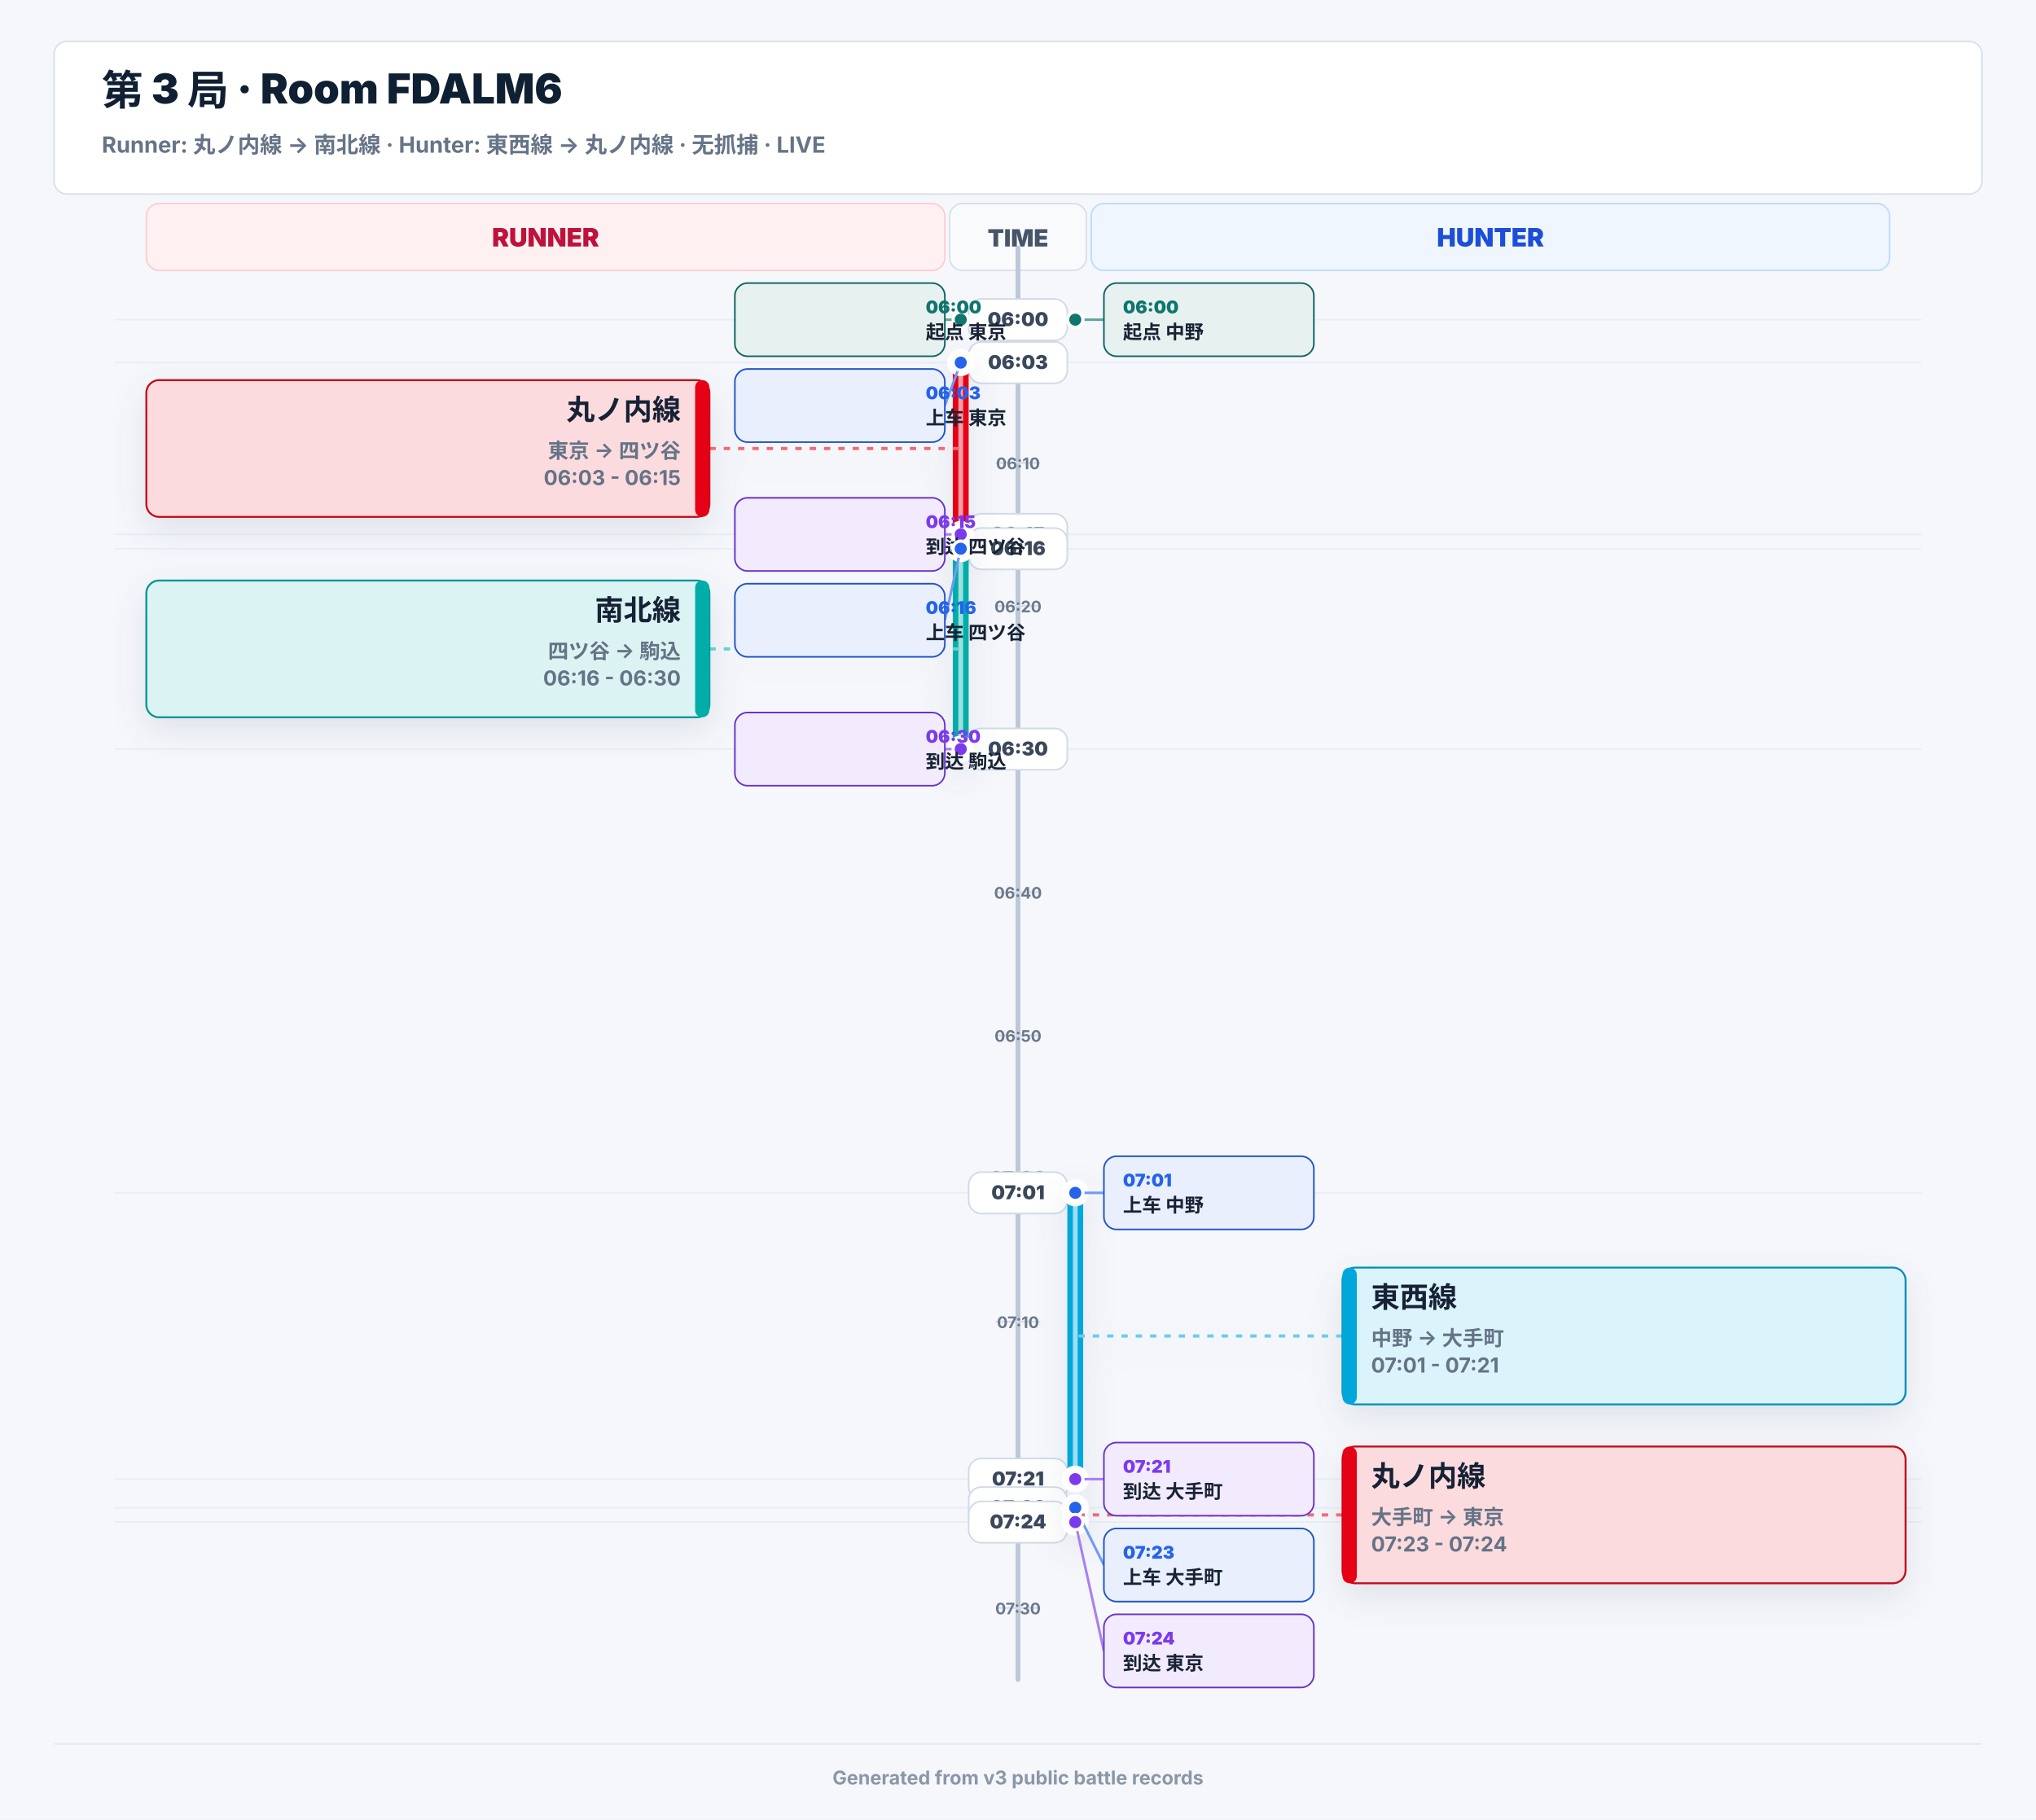
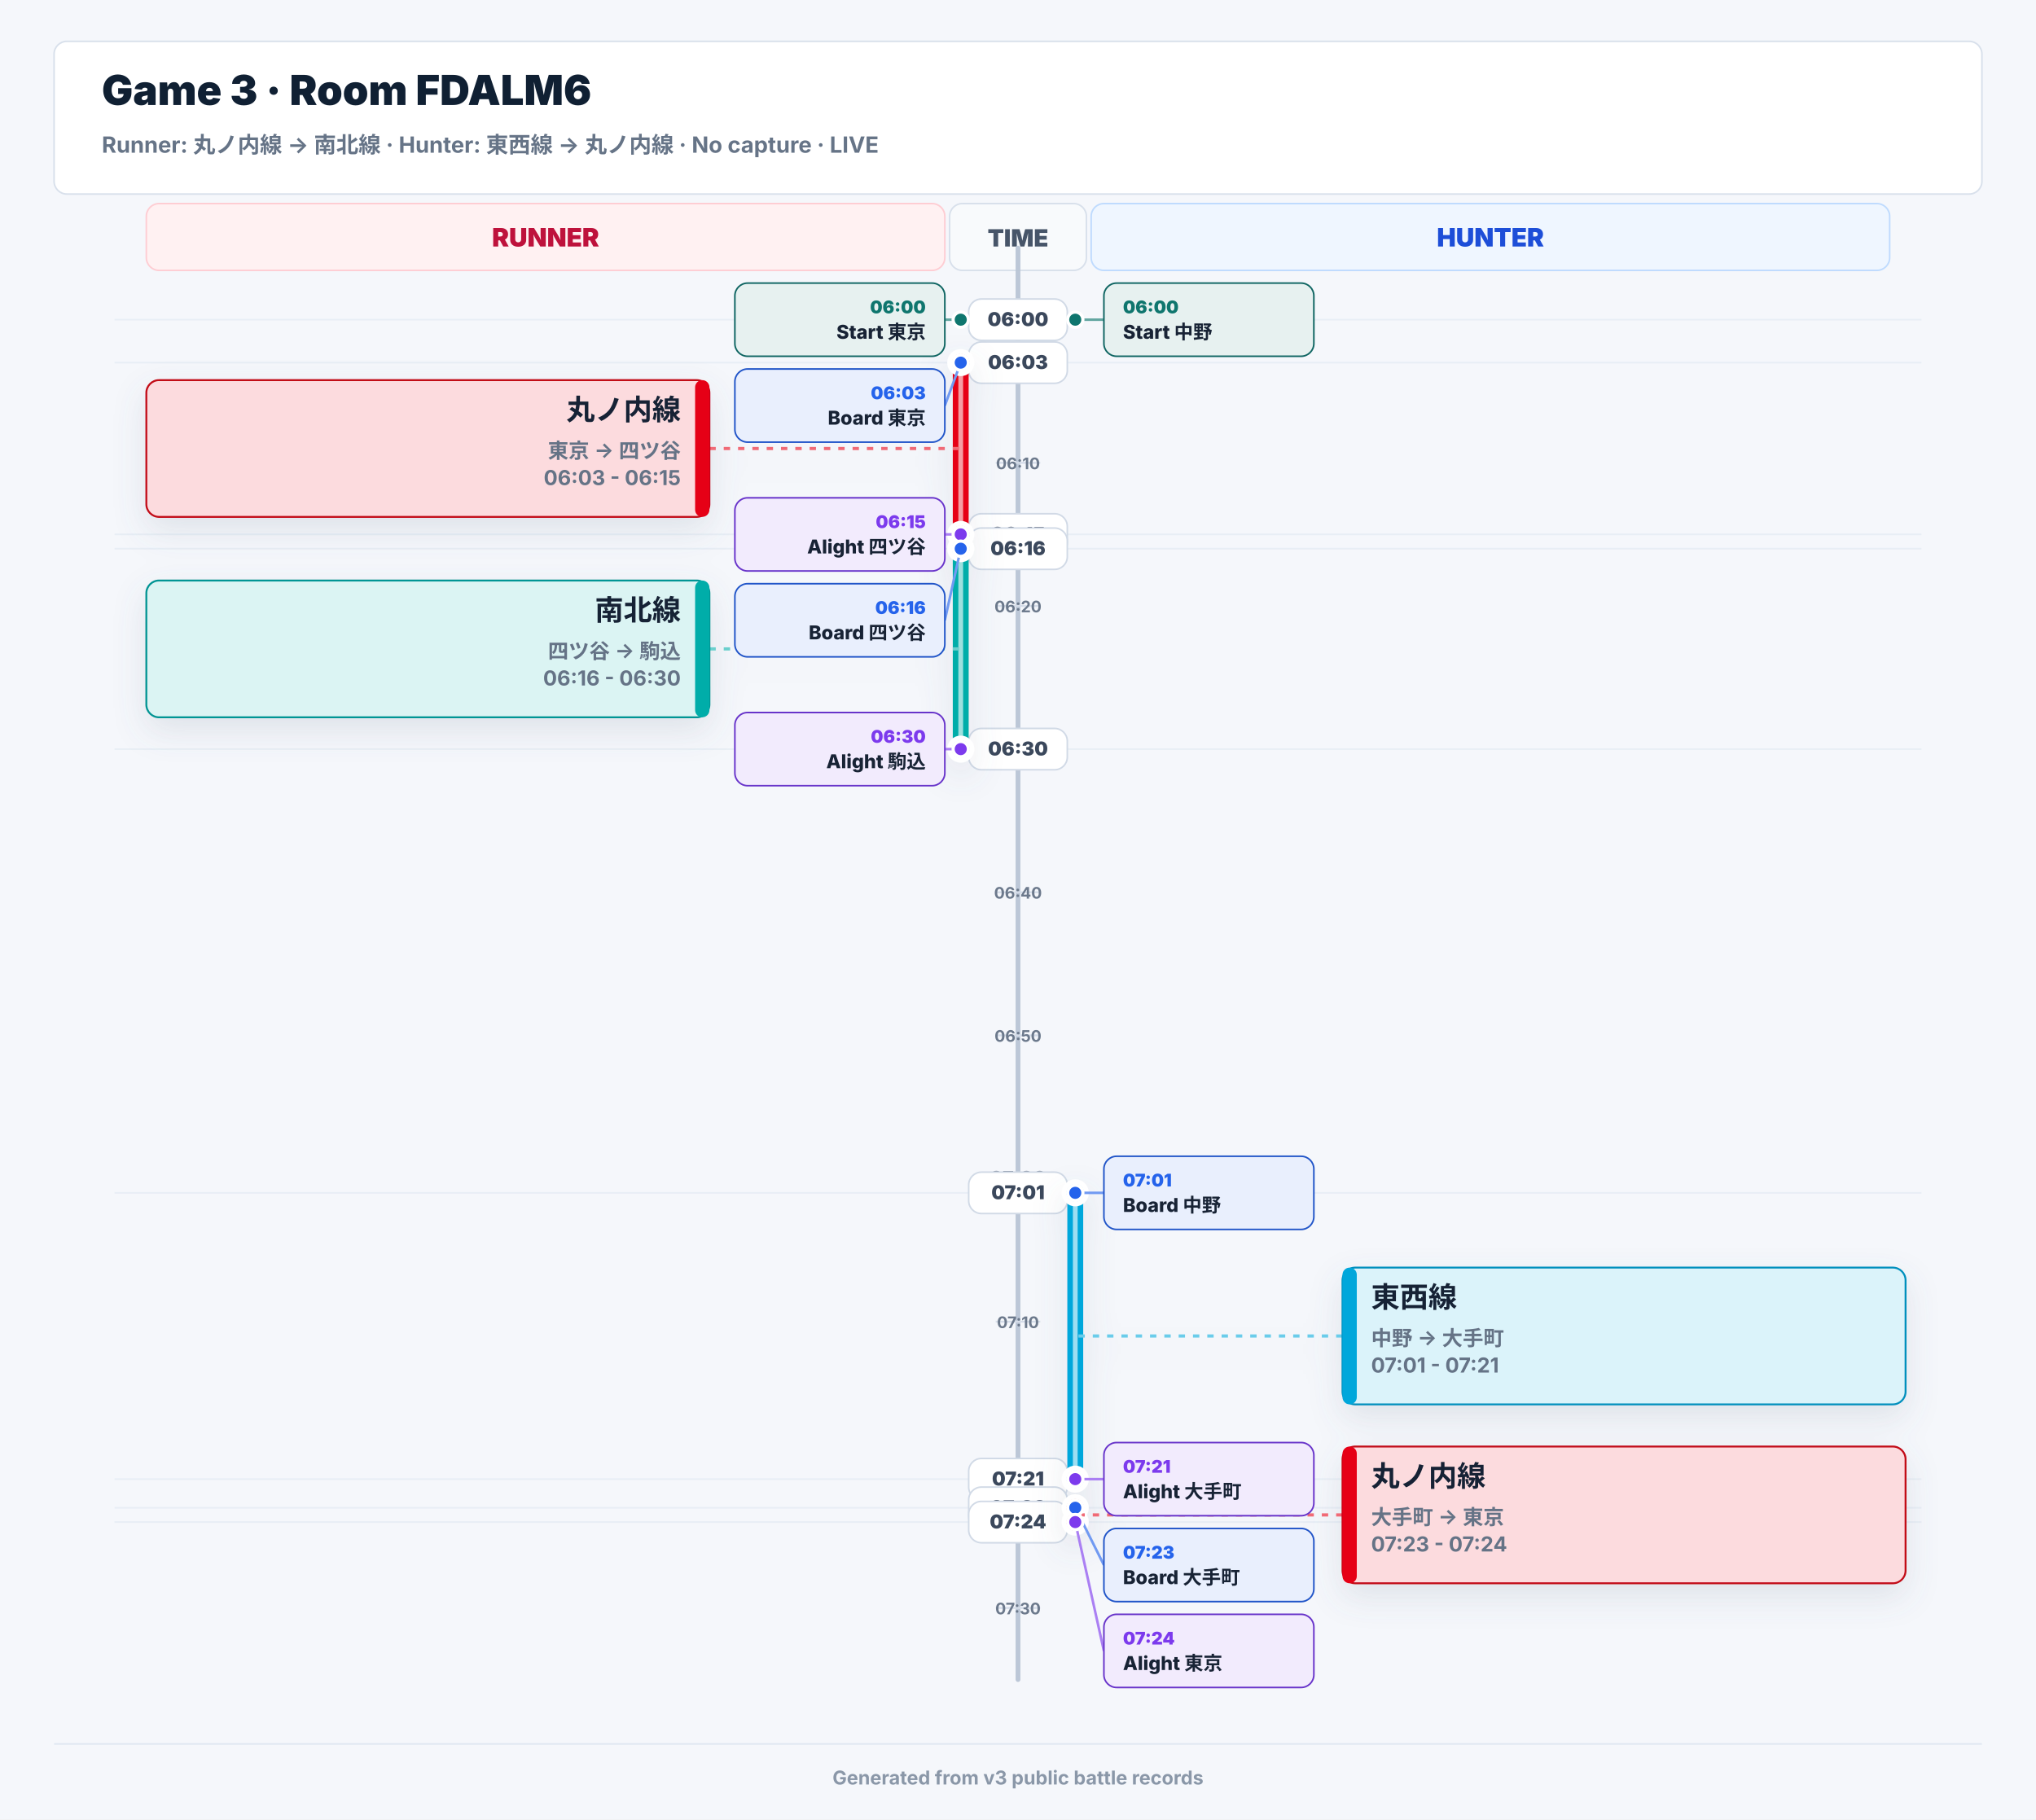
<svg xmlns="http://www.w3.org/2000/svg" width="1280" height="1144" viewBox="0 0 1280 1144" role="img" aria-label="Battle timeline">
  <defs>
    <filter id="softShadow" x="-20%" y="-20%" width="140%" height="140%">
      <feDropShadow dx="0" dy="8" stdDeviation="10" flood-color="#64748b" flood-opacity="0.16" />
    </filter>
  </defs>
  <g font-family="Inter, ui-sans-serif, system-ui, -apple-system, BlinkMacSystemFont, Segoe UI, sans-serif">
    <rect x="0" y="0" width="1280" height="100%" fill="#f5f7fb" />
    <rect x="34" y="26" width="1212" height="96" rx="8" fill="#ffffff" stroke="#d8e0eb" />
-     <text x="64.0" y="66.0" font-size="26" font-weight="900" fill="#102033" text-anchor="start">第 3 局 · Room FDALM6</text>
-     <text x="64.0" y="96.0" font-size="14" font-weight="750" fill="#667487" text-anchor="start">Runner: 丸ノ内線 -&gt; 南北線 · Hunter: 東西線 -&gt; 丸ノ内線 · 无抓捕 · LIVE</text>
+     <text x="64.0" y="66.0" font-size="26" font-weight="900" fill="#102033" text-anchor="start">Game 3 · Room FDALM6</text>
+     <text x="64.0" y="96.0" font-size="14" font-weight="750" fill="#667487" text-anchor="start">Runner: 丸ノ内線 -&gt; 南北線 · Hunter: 東西線 -&gt; 丸ノ内線 · No capture · LIVE</text>
    <rect x="92" y="128" width="502" height="42" rx="8" fill="#fff1f2" stroke="#fecdd3" />
    <text x="343.0" y="155.0" font-size="16" font-weight="950" fill="#be123c" text-anchor="middle">RUNNER</text>
    <rect x="686" y="128" width="502" height="42" rx="8" fill="#eff6ff" stroke="#bfdbfe" />
    <text x="937.0" y="155.0" font-size="16" font-weight="950" fill="#1d4ed8" text-anchor="middle">HUNTER</text>
    <rect x="597" y="128" width="86" height="42" rx="8" fill="#f8fafc" stroke="#d8e0eb" />
    <text x="640.0" y="155.0" font-size="15" font-weight="950" fill="#475569" text-anchor="middle">TIME</text>
    <rect x="34" y="1096.0" width="1212" height="1" fill="#dfe7f1" />
    <g opacity="0.96">
      <line x1="640" y1="156.0" x2="640" y2="1056.0" stroke="#b9c5d5" stroke-width="3" stroke-linecap="round" />
      <line x1="616" y1="201.0" x2="664" y2="201.0" stroke="#d4dce8" stroke-width="1.2" />
      <text x="640.0" y="205.0" font-size="12" font-weight="800" fill="#667487" text-anchor="middle">06:00</text>
      <line x1="626" y1="291.0" x2="654" y2="291.0" stroke="#d4dce8" stroke-width="1.2" />
      <text x="640.0" y="295.0" font-size="10" font-weight="650" fill="#667487" text-anchor="middle">06:10</text>
      <line x1="626" y1="381.0" x2="654" y2="381.0" stroke="#d4dce8" stroke-width="1.2" />
      <text x="640.0" y="385.0" font-size="10" font-weight="650" fill="#667487" text-anchor="middle">06:20</text>
      <line x1="626" y1="471.0" x2="654" y2="471.0" stroke="#d4dce8" stroke-width="1.2" />
      <text x="640.0" y="475.0" font-size="10" font-weight="650" fill="#667487" text-anchor="middle">06:30</text>
      <line x1="626" y1="561.0" x2="654" y2="561.0" stroke="#d4dce8" stroke-width="1.2" />
      <text x="640.0" y="565.0" font-size="10" font-weight="650" fill="#667487" text-anchor="middle">06:40</text>
      <line x1="626" y1="651.0" x2="654" y2="651.0" stroke="#d4dce8" stroke-width="1.2" />
      <text x="640.0" y="655.0" font-size="10" font-weight="650" fill="#667487" text-anchor="middle">06:50</text>
      <line x1="616" y1="741.0" x2="664" y2="741.0" stroke="#d4dce8" stroke-width="1.2" />
      <text x="640.0" y="745.0" font-size="12" font-weight="800" fill="#667487" text-anchor="middle">07:00</text>
      <line x1="626" y1="831.0" x2="654" y2="831.0" stroke="#d4dce8" stroke-width="1.2" />
      <text x="640.0" y="835.0" font-size="10" font-weight="650" fill="#667487" text-anchor="middle">07:10</text>
      <line x1="626" y1="921.0" x2="654" y2="921.0" stroke="#d4dce8" stroke-width="1.2" />
      <text x="640.0" y="925.0" font-size="10" font-weight="650" fill="#667487" text-anchor="middle">07:20</text>
      <line x1="626" y1="1011.0" x2="654" y2="1011.0" stroke="#d4dce8" stroke-width="1.2" />
      <text x="640.0" y="1015.0" font-size="10" font-weight="650" fill="#667487" text-anchor="middle">07:30</text>
      <line x1="72" y1="201.0" x2="1208" y2="201.0" stroke="#e7edf5" stroke-width="1" />
      <rect x="609" y="188.0" width="62" height="26" rx="8" fill="#ffffff" stroke="#cfd8e5" />
      <text x="640.0" y="205.0" font-size="12" font-weight="900" fill="#334155" text-anchor="middle">06:00</text>
      <line x1="72" y1="228.0" x2="1208" y2="228.0" stroke="#e7edf5" stroke-width="1" />
      <rect x="609" y="215.0" width="62" height="26" rx="8" fill="#ffffff" stroke="#cfd8e5" />
      <text x="640.0" y="232.0" font-size="12" font-weight="900" fill="#334155" text-anchor="middle">06:03</text>
      <line x1="72" y1="336.0" x2="1208" y2="336.0" stroke="#e7edf5" stroke-width="1" />
      <rect x="609" y="323.0" width="62" height="26" rx="8" fill="#ffffff" stroke="#cfd8e5" />
      <text x="640.0" y="340.0" font-size="12" font-weight="900" fill="#334155" text-anchor="middle">06:15</text>
      <line x1="72" y1="345.0" x2="1208" y2="345.0" stroke="#e7edf5" stroke-width="1" />
      <rect x="609" y="332.0" width="62" height="26" rx="8" fill="#ffffff" stroke="#cfd8e5" />
      <text x="640.0" y="349.0" font-size="12" font-weight="900" fill="#334155" text-anchor="middle">06:16</text>
      <line x1="72" y1="471.0" x2="1208" y2="471.0" stroke="#e7edf5" stroke-width="1" />
      <rect x="609" y="458.0" width="62" height="26" rx="8" fill="#ffffff" stroke="#cfd8e5" />
      <text x="640.0" y="475.0" font-size="12" font-weight="900" fill="#334155" text-anchor="middle">06:30</text>
      <line x1="72" y1="750.0" x2="1208" y2="750.0" stroke="#e7edf5" stroke-width="1" />
      <rect x="609" y="737.0" width="62" height="26" rx="8" fill="#ffffff" stroke="#cfd8e5" />
      <text x="640.0" y="754.0" font-size="12" font-weight="900" fill="#334155" text-anchor="middle">07:01</text>
      <line x1="72" y1="930.0" x2="1208" y2="930.0" stroke="#e7edf5" stroke-width="1" />
      <rect x="609" y="917.0" width="62" height="26" rx="8" fill="#ffffff" stroke="#cfd8e5" />
      <text x="640.0" y="934.0" font-size="12" font-weight="900" fill="#334155" text-anchor="middle">07:21</text>
      <line x1="72" y1="948.0" x2="1208" y2="948.0" stroke="#e7edf5" stroke-width="1" />
      <rect x="609" y="935.0" width="62" height="26" rx="8" fill="#ffffff" stroke="#cfd8e5" />
      <text x="640.0" y="952.0" font-size="12" font-weight="900" fill="#334155" text-anchor="middle">07:23</text>
      <line x1="72" y1="957.0" x2="1208" y2="957.0" stroke="#e7edf5" stroke-width="1" />
      <rect x="609" y="944.0" width="62" height="26" rx="8" fill="#ffffff" stroke="#cfd8e5" />
      <text x="640.0" y="961.0" font-size="12" font-weight="900" fill="#334155" text-anchor="middle">07:24</text>
    </g>
    <g filter="url(#softShadow)">
      <line x1="604" y1="228.0" x2="604" y2="336.0" stroke="#E60012" stroke-width="10" stroke-linecap="round" />
      <line x1="604" y1="228.0" x2="604" y2="336.0" stroke="#ffffff" stroke-opacity="0.62" stroke-width="3" stroke-linecap="round" />
      <circle cx="604" cy="228.0" r="7" fill="#E60012" stroke="#ffffff" stroke-width="3" />
      <circle cx="604" cy="336.0" r="7" fill="#E60012" stroke="#ffffff" stroke-width="3" />
      <line x1="446" y1="282.0" x2="604" y2="282.0" stroke="#f06b76" stroke-width="2" stroke-dasharray="4 5" />
      <rect x="92" y="239.0" width="354" height="86" rx="8" fill="#fcdbde" stroke="#c20719" stroke-width="1.2" />
      <rect x="437" y="239.0" width="9" height="86" rx="4.5" fill="#E60012" />
      <text x="428.0" y="264.0" font-size="18" font-weight="800" fill="#162235" text-anchor="end">丸ノ内線</text>
      <text x="428.0" y="288.0" font-size="13" font-weight="650" fill="#657386" text-anchor="end">東京 -&gt; 四ツ谷</text>
      <text x="428.0" y="305.0" font-size="13" font-weight="650" fill="#657386" text-anchor="end">06:03 - 06:15</text>
      <line x1="604" y1="345.0" x2="604" y2="471.0" stroke="#00ADA9" stroke-width="10" stroke-linecap="round" />
      <line x1="604" y1="345.0" x2="604" y2="471.0" stroke="#ffffff" stroke-opacity="0.62" stroke-width="3" stroke-linecap="round" />
      <circle cx="604" cy="345.0" r="7" fill="#00ADA9" stroke="#ffffff" stroke-width="3" />
      <circle cx="604" cy="471.0" r="7" fill="#00ADA9" stroke="#ffffff" stroke-width="3" />
      <line x1="446" y1="408.0" x2="604" y2="408.0" stroke="#6bcfcd" stroke-width="2" stroke-dasharray="4 5" />
      <rect x="92" y="365.0" width="354" height="86" rx="8" fill="#dbf4f3" stroke="#069594" stroke-width="1.2" />
      <rect x="437" y="365.0" width="9" height="86" rx="4.5" fill="#00ADA9" />
      <text x="428.0" y="390.0" font-size="18" font-weight="800" fill="#162235" text-anchor="end">南北線</text>
      <text x="428.0" y="414.0" font-size="13" font-weight="650" fill="#657386" text-anchor="end">四ツ谷 -&gt; 駒込</text>
      <text x="428.0" y="431.0" font-size="13" font-weight="650" fill="#657386" text-anchor="end">06:16 - 06:30</text>
      <line x1="676" y1="750.0" x2="676" y2="930.0" stroke="#00A7DB" stroke-width="10" stroke-linecap="round" />
      <line x1="676" y1="750.0" x2="676" y2="930.0" stroke="#ffffff" stroke-opacity="0.62" stroke-width="3" stroke-linecap="round" />
      <circle cx="676" cy="750.0" r="7" fill="#00A7DB" stroke="#ffffff" stroke-width="3" />
      <circle cx="676" cy="930.0" r="7" fill="#00A7DB" stroke="#ffffff" stroke-width="3" />
      <line x1="844" y1="840.0" x2="676" y2="840.0" stroke="#6bccea" stroke-width="2" stroke-dasharray="4 5" />
      <rect x="844" y="797.0" width="354" height="86" rx="8" fill="#dbf3fa" stroke="#0690bd" stroke-width="1.2" />
      <rect x="844" y="797.0" width="9" height="86" rx="4.5" fill="#00A7DB" />
      <text x="862.0" y="822.0" font-size="18" font-weight="800" fill="#162235" text-anchor="start">東西線</text>
      <text x="862.0" y="846.0" font-size="13" font-weight="650" fill="#657386" text-anchor="start">中野 -&gt; 大手町</text>
      <text x="862.0" y="863.0" font-size="13" font-weight="650" fill="#657386" text-anchor="start">07:01 - 07:21</text>
      <line x1="676" y1="948.0" x2="676" y2="957.0" stroke="#E60012" stroke-width="10" stroke-linecap="round" />
      <line x1="676" y1="948.0" x2="676" y2="957.0" stroke="#ffffff" stroke-opacity="0.62" stroke-width="3" stroke-linecap="round" />
      <circle cx="676" cy="948.0" r="7" fill="#E60012" stroke="#ffffff" stroke-width="3" />
      <circle cx="676" cy="957.0" r="7" fill="#E60012" stroke="#ffffff" stroke-width="3" />
      <line x1="844" y1="952.5" x2="676" y2="952.5" stroke="#f06b76" stroke-width="2" stroke-dasharray="4 5" />
      <rect x="844" y="909.5" width="354" height="86" rx="8" fill="#fcdbde" stroke="#c20719" stroke-width="1.2" />
      <rect x="844" y="909.5" width="9" height="86" rx="4.5" fill="#E60012" />
      <text x="862.0" y="934.5" font-size="18" font-weight="800" fill="#162235" text-anchor="start">丸ノ内線</text>
      <text x="862.0" y="958.5" font-size="13" font-weight="650" fill="#657386" text-anchor="start">大手町 -&gt; 東京</text>
      <text x="862.0" y="975.5" font-size="13" font-weight="650" fill="#657386" text-anchor="start">07:23 - 07:24</text>
    </g>
    <g>
      <line x1="594" y1="201.0" x2="604" y2="201.0" stroke="#63a6a1" stroke-width="1.6" />
      <circle cx="604" cy="201.0" r="4.8" fill="#0f766e" stroke="#ffffff" stroke-width="2" />
      <rect x="462" y="178.0" width="132" height="46" rx="8" fill="#e7f1f0" stroke="#0f6562" />
-       <text x="582.0" y="197.0" font-size="11" font-weight="900" fill="#0f766e" text-anchor="right">06:00</text>
-       <text x="582.0" y="213.0" font-size="12" font-weight="800" fill="#182335" text-anchor="right">起点 東京</text>
+       <text x="582.0" y="197.0" font-size="11" font-weight="900" fill="#0f766e" text-anchor="end">06:00</text>
+       <text x="582.0" y="213.0" font-size="12" font-weight="800" fill="#182335" text-anchor="end">Start 東京</text>
      <line x1="594" y1="255.0" x2="604" y2="228.0" stroke="#719af2" stroke-width="1.6" />
      <circle cx="604" cy="228.0" r="4.8" fill="#2563eb" stroke="#ffffff" stroke-width="2" />
      <rect x="462" y="232.0" width="132" height="46" rx="8" fill="#e9effd" stroke="#2155c8" />
-       <text x="582.0" y="251.0" font-size="11" font-weight="900" fill="#2563eb" text-anchor="right">06:03</text>
-       <text x="582.0" y="267.0" font-size="12" font-weight="800" fill="#182335" text-anchor="right">上车 東京</text>
+       <text x="582.0" y="251.0" font-size="11" font-weight="900" fill="#2563eb" text-anchor="end">06:03</text>
+       <text x="582.0" y="267.0" font-size="12" font-weight="800" fill="#182335" text-anchor="end">Board 東京</text>
      <line x1="594" y1="336.0" x2="604" y2="336.0" stroke="#aa7ff3" stroke-width="1.6" />
      <circle cx="604" cy="336.0" r="4.8" fill="#7c3aed" stroke="#ffffff" stroke-width="2" />
      <rect x="462" y="313.0" width="132" height="46" rx="8" fill="#f2ebfd" stroke="#6834ca" />
-       <text x="582.0" y="332.0" font-size="11" font-weight="900" fill="#7c3aed" text-anchor="right">06:15</text>
-       <text x="582.0" y="348.0" font-size="12" font-weight="800" fill="#182335" text-anchor="right">到达 四ツ谷</text>
+       <text x="582.0" y="332.0" font-size="11" font-weight="900" fill="#7c3aed" text-anchor="end">06:15</text>
+       <text x="582.0" y="348.0" font-size="12" font-weight="800" fill="#182335" text-anchor="end">Alight 四ツ谷</text>
      <line x1="594" y1="390.0" x2="604" y2="345.0" stroke="#719af2" stroke-width="1.6" />
      <circle cx="604" cy="345.0" r="4.8" fill="#2563eb" stroke="#ffffff" stroke-width="2" />
      <rect x="462" y="367.0" width="132" height="46" rx="8" fill="#e9effd" stroke="#2155c8" />
-       <text x="582.0" y="386.0" font-size="11" font-weight="900" fill="#2563eb" text-anchor="right">06:16</text>
-       <text x="582.0" y="402.0" font-size="12" font-weight="800" fill="#182335" text-anchor="right">上车 四ツ谷</text>
+       <text x="582.0" y="386.0" font-size="11" font-weight="900" fill="#2563eb" text-anchor="end">06:16</text>
+       <text x="582.0" y="402.0" font-size="12" font-weight="800" fill="#182335" text-anchor="end">Board 四ツ谷</text>
      <line x1="594" y1="471.0" x2="604" y2="471.0" stroke="#aa7ff3" stroke-width="1.6" />
      <circle cx="604" cy="471.0" r="4.8" fill="#7c3aed" stroke="#ffffff" stroke-width="2" />
      <rect x="462" y="448.0" width="132" height="46" rx="8" fill="#f2ebfd" stroke="#6834ca" />
-       <text x="582.0" y="467.0" font-size="11" font-weight="900" fill="#7c3aed" text-anchor="right">06:30</text>
-       <text x="582.0" y="483.0" font-size="12" font-weight="800" fill="#182335" text-anchor="right">到达 駒込</text>
+       <text x="582.0" y="467.0" font-size="11" font-weight="900" fill="#7c3aed" text-anchor="end">06:30</text>
+       <text x="582.0" y="483.0" font-size="12" font-weight="800" fill="#182335" text-anchor="end">Alight 駒込</text>
      <line x1="694" y1="201.0" x2="676" y2="201.0" stroke="#63a6a1" stroke-width="1.6" />
      <circle cx="676" cy="201.0" r="4.8" fill="#0f766e" stroke="#ffffff" stroke-width="2" />
      <rect x="694" y="178.0" width="132" height="46" rx="8" fill="#e7f1f0" stroke="#0f6562" />
-       <text x="706.0" y="197.0" font-size="11" font-weight="900" fill="#0f766e" text-anchor="left">06:00</text>
-       <text x="706.0" y="213.0" font-size="12" font-weight="800" fill="#182335" text-anchor="left">起点 中野</text>
+       <text x="706.0" y="197.0" font-size="11" font-weight="900" fill="#0f766e" text-anchor="start">06:00</text>
+       <text x="706.0" y="213.0" font-size="12" font-weight="800" fill="#182335" text-anchor="start">Start 中野</text>
      <line x1="694" y1="750.0" x2="676" y2="750.0" stroke="#719af2" stroke-width="1.6" />
      <circle cx="676" cy="750.0" r="4.8" fill="#2563eb" stroke="#ffffff" stroke-width="2" />
      <rect x="694" y="727.0" width="132" height="46" rx="8" fill="#e9effd" stroke="#2155c8" />
-       <text x="706.0" y="746.0" font-size="11" font-weight="900" fill="#2563eb" text-anchor="left">07:01</text>
-       <text x="706.0" y="762.0" font-size="12" font-weight="800" fill="#182335" text-anchor="left">上车 中野</text>
+       <text x="706.0" y="746.0" font-size="11" font-weight="900" fill="#2563eb" text-anchor="start">07:01</text>
+       <text x="706.0" y="762.0" font-size="12" font-weight="800" fill="#182335" text-anchor="start">Board 中野</text>
      <line x1="694" y1="930.0" x2="676" y2="930.0" stroke="#aa7ff3" stroke-width="1.6" />
      <circle cx="676" cy="930.0" r="4.8" fill="#7c3aed" stroke="#ffffff" stroke-width="2" />
      <rect x="694" y="907.0" width="132" height="46" rx="8" fill="#f2ebfd" stroke="#6834ca" />
-       <text x="706.0" y="926.0" font-size="11" font-weight="900" fill="#7c3aed" text-anchor="left">07:21</text>
-       <text x="706.0" y="942.0" font-size="12" font-weight="800" fill="#182335" text-anchor="left">到达 大手町</text>
+       <text x="706.0" y="926.0" font-size="11" font-weight="900" fill="#7c3aed" text-anchor="start">07:21</text>
+       <text x="706.0" y="942.0" font-size="12" font-weight="800" fill="#182335" text-anchor="start">Alight 大手町</text>
      <line x1="694" y1="984.0" x2="676" y2="948.0" stroke="#719af2" stroke-width="1.6" />
      <circle cx="676" cy="948.0" r="4.8" fill="#2563eb" stroke="#ffffff" stroke-width="2" />
      <rect x="694" y="961.0" width="132" height="46" rx="8" fill="#e9effd" stroke="#2155c8" />
-       <text x="706.0" y="980.0" font-size="11" font-weight="900" fill="#2563eb" text-anchor="left">07:23</text>
-       <text x="706.0" y="996.0" font-size="12" font-weight="800" fill="#182335" text-anchor="left">上车 大手町</text>
+       <text x="706.0" y="980.0" font-size="11" font-weight="900" fill="#2563eb" text-anchor="start">07:23</text>
+       <text x="706.0" y="996.0" font-size="12" font-weight="800" fill="#182335" text-anchor="start">Board 大手町</text>
      <line x1="694" y1="1038.0" x2="676" y2="957.0" stroke="#aa7ff3" stroke-width="1.6" />
      <circle cx="676" cy="957.0" r="4.8" fill="#7c3aed" stroke="#ffffff" stroke-width="2" />
      <rect x="694" y="1015.0" width="132" height="46" rx="8" fill="#f2ebfd" stroke="#6834ca" />
-       <text x="706.0" y="1034.0" font-size="11" font-weight="900" fill="#7c3aed" text-anchor="left">07:24</text>
-       <text x="706.0" y="1050.0" font-size="12" font-weight="800" fill="#182335" text-anchor="left">到达 東京</text>
+       <text x="706.0" y="1034.0" font-size="11" font-weight="900" fill="#7c3aed" text-anchor="start">07:24</text>
+       <text x="706.0" y="1050.0" font-size="12" font-weight="800" fill="#182335" text-anchor="start">Alight 東京</text>
    </g>
    <text x="640.0" y="1122.0" font-size="12" font-weight="650" fill="#8a97a8" text-anchor="middle">Generated from v3 public battle records</text>
  </g>
</svg>
